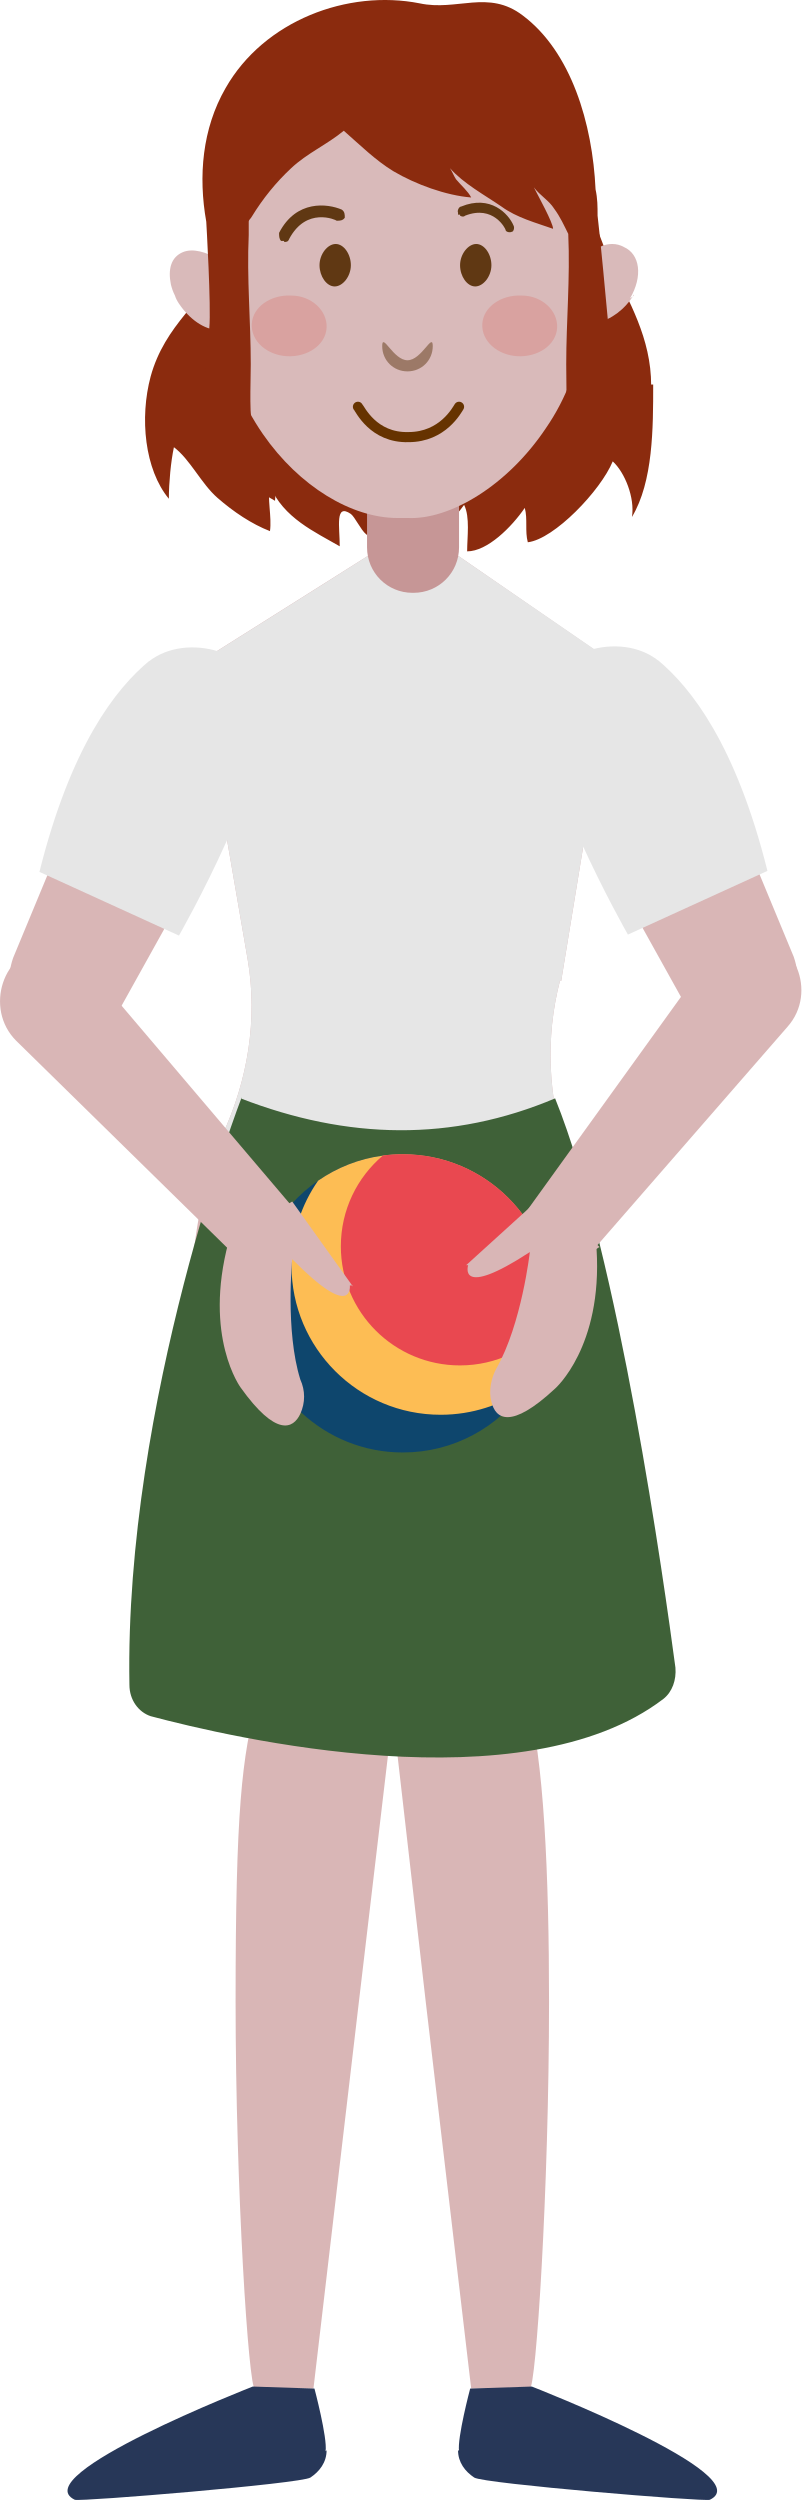
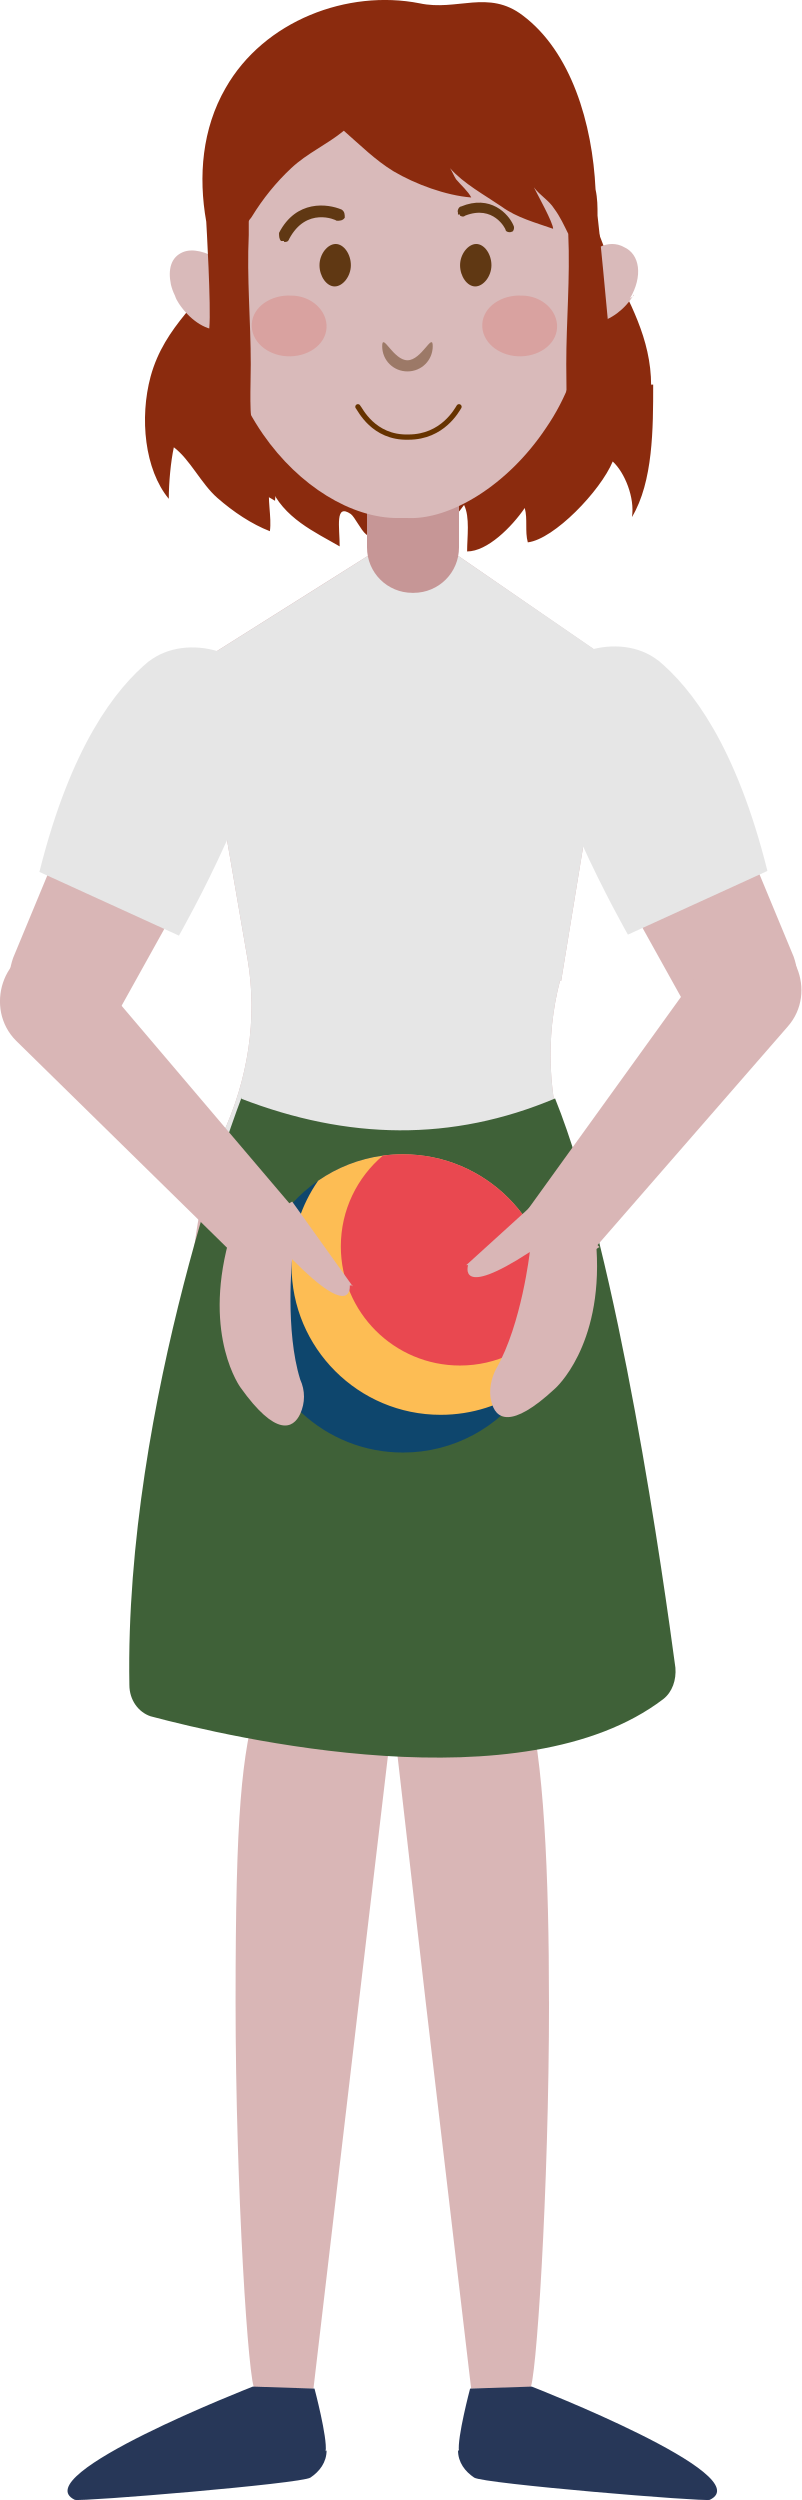
- <svg xmlns="http://www.w3.org/2000/svg" id="Ebene_2" data-name="Ebene 2" viewBox="0 0 79.25 247.25">
+ <svg xmlns="http://www.w3.org/2000/svg" id="Ebene_2" data-name="Ebene 2" viewBox="0 0 152.5 475.75">
  <defs>
    <style>
      .cls-1 {
        fill: #e94850;
      }

      .cls-2 {
        fill: #d9b6b6;
      }

      .cls-3 {
        fill: none;
        stroke: #630;
        stroke-linecap: round;
        stroke-miterlimit: 10;
      }

      .cls-4 {
        fill: #d9a2a0;
      }

      .cls-5 {
        fill: #d9baba;
      }

      .cls-6, .cls-7 {
        fill: #603813;
      }

      .cls-8 {
        fill: #fdbd54;
      }

      .cls-9 {
        fill: #8b2b0e;
      }

      .cls-10 {
        fill: #273758;
      }

      .cls-11 {
        fill: #0e466d;
      }

      .cls-12 {
        fill: #c69696;
      }

      .cls-7 {
        isolation: isolate;
        opacity: .5;
      }

      .cls-13 {
        fill: #e6e6e6;
      }

      .cls-14 {
        fill: #3f6138;
      }
    </style>
  </defs>
  <g id="Layer_1" data-name="Layer 1">
-     <g id="german-girl-rattle-down">
+     <g id="german-girl-ball">
      <g>
-         <path class="cls-2" d="M38.9,167.93v1.2l-3.4,28.8-4.5,38.3h-5.8c-.6,0-1.9-19.6-1.9-38.3s.6-24.3,2.2-30c0-3.7,3-6.7,6.7-6.7s6,2.4,6.6,5.5v1.2h.1Z" />
-         <path class="cls-10" d="M32.3,242.33c0,1.2-.7,2.1-1.6,2.7s-22.7,2.4-23.3,2.2c-5-2.4,17.6-11.2,17.6-11.2l6.1.2s1.3,4.9,1.1,6.2h0l.1-.1Z" />
-         <path class="cls-2" d="M33.2,174.73h0c-3.8.4-7.2-2.2-8-5.9l-6.7-34.7c-.4-5.1,3.4-9.5,8.5-10h0c5.1-.4,9.5,3.4,10,8.5l2,34.2c.3,4-1.8,7.5-5.7,7.9h-.1Z" />
+         <path class="cls-2" d="M74.85,323.13v2.31l-6.54,55.42-8.66,73.7h-11.16c-1.15,0-3.66-37.71-3.66-73.7s1.15-46.76,4.23-57.73c0-7.12,5.77-12.89,12.89-12.89s11.55,4.62,12.7,10.58v2.31h.19Z" />
+         <path class="cls-10" d="M62.15,466.29c0,2.31-1.35,4.04-3.08,5.2s-43.68,4.62-44.83,4.23c-9.62-4.62,33.87-21.55,33.87-21.55l11.74.38s2.5,9.43,2.12,11.93h0l.19-.19Z" />
+         <path class="cls-2" d="M63.88,336.22h0c-7.31.77-13.85-4.23-15.39-11.35l-12.89-66.77c-.77-9.81,6.54-18.28,16.36-19.24h0c9.81-.77,18.28,6.54,19.24,16.36l3.85,65.81c.58,7.7-3.46,14.43-10.97,15.2h-.19Z" />
      </g>
      <g>
-         <path class="cls-2" d="M54.3,197.93c0,18.7-1.3,38.3-1.9,38.3h-5.8l-4.5-38.3-3.3-28.8v-2.4c.6-3.1,3.3-5.5,6.6-5.5s6.7,3,6.7,6.7c1.7,5.7,2.2,17.7,2.2,30h0Z" />
-         <path class="cls-10" d="M45.3,242.33c0,1.2.7,2.1,1.6,2.7s22.7,2.4,23.3,2.2c5-2.4-17.6-11.2-17.6-11.2l-6.1.2s-1.3,4.9-1.1,6.2h0c0-.1-.1-.1-.1-.1h0Z" />
-         <path class="cls-2" d="M44.5,174.73h0c3.8.4,7.2-2.2,8-5.9l6.7-34.7c.4-5.1-3.4-9.5-8.5-10h0c-5.1-.4-9.5,3.4-10,8.5l-2,34.2c-.3,4,1.8,7.5,5.7,7.9h.1Z" />
+         <path class="cls-2" d="M104.48,380.86c0,35.98-2.5,73.7-3.66,73.7h-11.16l-8.66-73.7-6.35-55.42v-4.62c1.15-5.97,6.35-10.58,12.7-10.58s12.89,5.77,12.89,12.89c3.27,10.97,4.23,34.06,4.23,57.73h0Z" />
+         <path class="cls-10" d="M87.16,466.29c0,2.31,1.35,4.04,3.08,5.2s43.68,4.62,44.83,4.23c9.62-4.62-33.87-21.55-33.87-21.55l-11.74.38s-2.5,9.43-2.12,11.93h0c0-.19-.19-.19-.19-.19h0Z" />
+         <path class="cls-2" d="M85.62,336.22h0c7.31.77,13.85-4.23,15.39-11.35l12.89-66.77c.77-9.81-6.54-18.28-16.36-19.24h0c-9.81-.77-18.28,6.54-19.24,16.36l-3.85,65.81c-.58,7.7,3.46,14.43,10.97,15.2h.19Z" />
      </g>
-       <path class="cls-2" d="M55.4,96.93c-1.5,5.7-1.2,11.7.7,17.3.7,2.1,1.4,4.7,1.8,7.8.5,3,1.2,7.7,1.2,11.5l-18.9,7.5h-2.8l-18.9-7.2c0-5.2.7-12.8,2.1-17.6.4-1.4.9-2.8,1.4-4,2.5-5.4,3.5-11.4,2.5-17.3l-3.9-22.6-1.2-6.7,1.2-.7,15.7-9.9h9.1l14.2,9.8,1.1.7-1.1,6.5-4.1,25h0l-.1-.1Z" />
-       <path class="cls-13" d="M55.4,96.93c-1.5,5.7-1.2,11.7.7,17.3.7,2.1,1.4,4.7,1.8,7.8H20.6v-5.8c.4-1.4.9-2.8,1.4-4,2.5-5.4,3.5-11.4,2.5-17.3l-3.9-22.6-1.1-6.7,12.7-8,4.1-2.6h9.1l3.5,2.4,11.8,8.1-1.1,6.5-4.1,25h0l-.1-.1Z" />
-       <path class="cls-14" d="M23.9,108.53s-11.6,30-11.1,58.1c0,1.5.9,2.7,2.1,3.1,7.9,2.1,36.8,8.9,50.7-1.7.9-.7,1.3-1.9,1.2-3.1-1.1-8.2-5.6-40.7-11.9-56.3-10.2,4.3-20.5,4.1-31.1,0h.1v-.1Z" />
+       <path class="cls-2" d="M106.6,186.51c-2.89,10.97-2.31,22.51,1.35,33.29,1.35,4.04,2.69,9.04,3.46,15.01.96,5.77,2.31,14.82,2.31,22.13l-36.37,14.43h-5.39l-36.37-13.85c0-10.01,1.35-24.63,4.04-33.87.77-2.69,1.73-5.39,2.69-7.7,4.81-10.39,6.73-21.94,4.81-33.29l-7.5-43.49-2.31-12.89,2.31-1.35,30.21-19.05h17.51l27.32,18.86,2.12,1.35-2.12,12.51-7.89,48.11h0l-.19-.19Z" />
+       <path class="cls-13" d="M106.6,186.51c-2.89,10.97-2.31,22.51,1.35,33.29,1.35,4.04,2.69,9.04,3.46,15.01H39.63v-11.16c.77-2.69,1.73-5.39,2.69-7.7,4.81-10.39,6.73-21.94,4.81-33.29l-7.5-43.49-2.12-12.89,24.44-15.39,7.89-5h17.51l6.73,4.62,22.71,15.59-2.12,12.51-7.89,48.11h0l-.19-.19Z" />
+       <path class="cls-14" d="M45.98,208.84s-22.32,57.73-21.36,111.8c0,2.89,1.73,5.2,4.04,5.97,15.2,4.04,70.81,17.13,97.56-3.27,1.73-1.35,2.5-3.66,2.31-5.97-2.12-15.78-10.78-78.32-22.9-108.33-19.63,8.27-39.45,7.89-59.84,0h.19v-.19Z" />
      <g>
-         <path class="cls-9" d="M64.4,38.13c0-4.7-2.2-8.3-4-12.1-.8-1.7-1.6-4.7-2.8-6-1.6-1.7-5.4-.9-7.4-1-7.4-.3-14.8.2-22.2,1.1-2.3.3-3.7-.6-4.6,2.7-.6,2.1-1,2.9-1,2.9-2.3,4-6.1,6.4-7.5,11.5-1.1,4.1-.6,9.2,1.8,12.1,0-1.6.2-3.7.5-5.1,1.6,1.2,2.7,3.6,4.3,5s3.4,2.6,5.2,3.3c.2-1.4-.3-3.3,0-4.5,1.3,3.2,4.5,4.6,6.9,6,0-1.9-.5-4.3,1.1-3.2.4.3,1,1.6,1.5,2s1.1.8,1.7,1.1c1.8,1.1,2.6,1.4,4.3,0,1.2-1.1,2.7-2.6,3.7-4,.6,1.2.3,3.2.3,4.6,2,0,4.4-2.4,5.7-4.3.3,1.1,0,2.3.3,3.4,2.6-.3,7.2-5.1,8.4-8,1.2,1.1,2.2,3.6,1.9,5.5,2.1-3.5,2.1-8.8,2.1-13.1h-.2v.1Z" />
-         <path class="cls-12" d="M40.8,58.63h0c-2.5,0-4.5-2-4.5-4.5v-6.7h9.1v6.7c0,2.5-2,4.5-4.5,4.5h-.1Z" />
-         <path class="cls-5" d="M62.7,29.13c-.9,1.5-2.3,2.5-3.7,2.8h-1.2c-.4,3.9-1.8,7.5-3.8,10.4-3.8,5.7-9.5,9.1-13.7,8.9h-1c-4.5,0-9.7-3.1-13.3-8.3-2-2.9-3.5-6.4-4.1-10.3h-.3c-1.4,0-2.9-1.1-3.9-2.6-.2-.3-.3-.5-.4-.8-.2-.4-.3-.7-.4-1.1h0c-.3-1.5,0-2.7,1.2-3.2h0c1-.4,2.3,0,3.5.7.9-11.9,8.3-22.4,17.5-22.6,2.8,0,5.5.8,7.9,2.3,2.3,1.4,4.3,3.6,6,6.3h0c2.4,3.9,4.1,8.9,4.6,13.9h0c.5-.5,1.1-.9,1.7-1.1.8-.4,1.7-.4,2.4,0,1.6.7,1.9,2.9.6,5.1l.4-.3h0v-.1Z" />
-         <path class="cls-9" d="M60.2,32.53c-.3-3.2-.8-8.7-1.1-11.2,0-.9,0-1.7-.2-2.6-.3-6.5-2.4-13.6-7.2-17.2-3.4-2.6-6.5-.4-10.2-1.2-7.1-1.4-15.4,1.7-19.2,8.4-2.3,4-2.7,8.7-1.9,13.2,0,0,.5,8.5.3,10.5-.3,3.4-1.2,9.6.9,12.6,1,1.4,4.1,3.7,5.6,4.5.3-2.2-1.7-4.2-2.1-6.3-.5-2.3-.3-4.8-.3-7.2,0-4.3-.4-8.5-.2-12.8v-1.3c0-.2.2-.3.3-.5,1.1-1.8,2.4-3.4,3.9-4.8,1.6-1.5,3.5-2.3,5.2-3.7,1.6,1.4,3.1,2.9,4.9,4,2.2,1.3,5.2,2.4,7.7,2.6-.3-.6-1-1.2-1.5-1.8-.2-.3-.4-.8-.6-1.1,1.3,1.5,3.5,2.7,5.1,3.8,1.5,1.1,3.4,1.6,5.1,2.2,0-.6-1.5-3.3-1.9-4.1.6.8,1.5,1.3,2,2.1.6.8,1,1.7,1.4,2.5h0c.2,4.4-.2,8.6-.2,12.9s.2,4.9-.3,7.2c-.5,2.1-2.5,4.1-2.1,6.3,1.5-.8,4.6-3.1,5.6-4.5,2.1-2.9,1.2-9.2.9-12.6h0l.1.1Z" />
+         <path class="cls-9" d="M123.91,73.37c0-9.04-4.23-15.97-7.7-23.28-1.54-3.27-3.08-9.04-5.39-11.55-3.08-3.27-10.39-1.73-14.24-1.92-14.24-.58-28.48.38-42.72,2.12-4.43.58-7.12-1.15-8.85,5.2-1.15,4.04-1.92,5.58-1.92,5.58-4.43,7.7-11.74,12.31-14.43,22.13-2.12,7.89-1.15,17.7,3.46,23.28,0-3.08.38-7.12.96-9.81,3.08,2.31,5.2,6.93,8.27,9.62s6.54,5,10.01,6.35c.38-2.69-.58-6.35,0-8.66,2.5,6.16,8.66,8.85,13.28,11.55,0-3.66-.96-8.27,2.12-6.16.77.58,1.92,3.08,2.89,3.85s2.12,1.54,3.27,2.12c3.46,2.12,5,2.69,8.27,0,2.31-2.12,5.2-5,7.12-7.7,1.15,2.31.58,6.16.58,8.85,3.85,0,8.47-4.62,10.97-8.27.58,2.12,0,4.43.58,6.54,5-.58,13.85-9.81,16.16-15.39,2.31,2.12,4.23,6.93,3.66,10.58,4.04-6.73,4.04-16.93,4.04-25.21h-.38v.19Z" />
+         <path class="cls-12" d="M78.5,112.82h0c-4.81,0-8.66-3.85-8.66-8.66v-12.89h17.51v12.89c0,4.81-3.85,8.66-8.66,8.66h-.19Z" />
+         <path class="cls-5" d="M120.64,56.05c-1.73,2.89-4.43,4.81-7.12,5.39h-2.31c-.77,7.5-3.46,14.43-7.31,20.01-7.31,10.97-18.28,17.51-26.36,17.13h-1.92c-8.66,0-18.66-5.97-25.59-15.97-3.85-5.58-6.73-12.31-7.89-19.82h-.58c-2.69,0-5.58-2.12-7.5-5-.38-.58-.58-.96-.77-1.54-.38-.77-.58-1.35-.77-2.12h0c-.58-2.89,0-5.2,2.31-6.16h0c1.92-.77,4.43,0,6.73,1.35,1.73-22.9,15.97-43.1,33.67-43.49,5.39,0,10.58,1.54,15.2,4.43,4.43,2.69,8.27,6.93,11.55,12.12h0c4.62,7.5,7.89,17.13,8.85,26.75h0c.96-.96,2.12-1.73,3.27-2.12,1.54-.77,3.27-.77,4.62,0,3.08,1.35,3.66,5.58,1.15,9.81l.77-.58h0v-.19Z" />
+         <path class="cls-9" d="M115.83,62.59c-.58-6.16-1.54-16.74-2.12-21.55,0-1.73,0-3.27-.38-5-.58-12.51-4.62-26.17-13.85-33.1-6.54-5-12.51-.77-19.63-2.31-13.66-2.69-29.63,3.27-36.94,16.16-4.43,7.7-5.2,16.74-3.66,25.4,0,0,.96,16.36.58,20.2-.58,6.54-2.31,18.47,1.73,24.25,1.92,2.69,7.89,7.12,10.78,8.66.58-4.23-3.27-8.08-4.04-12.12-.96-4.43-.58-9.24-.58-13.85,0-8.27-.77-16.36-.38-24.63v-2.5c0-.38.38-.58.58-.96,2.12-3.46,4.62-6.54,7.5-9.24,3.08-2.89,6.73-4.43,10.01-7.12,3.08,2.69,5.97,5.58,9.43,7.7,4.23,2.5,10.01,4.62,14.82,5-.58-1.15-1.92-2.31-2.89-3.46-.38-.58-.77-1.54-1.15-2.12,2.5,2.89,6.73,5.2,9.81,7.31,2.89,2.12,6.54,3.08,9.81,4.23,0-1.15-2.89-6.35-3.66-7.89,1.15,1.54,2.89,2.5,3.85,4.04,1.15,1.54,1.92,3.27,2.69,4.81h0c.38,8.47-.38,16.55-.38,24.82s.38,9.43-.58,13.85c-.96,4.04-4.81,7.89-4.04,12.12,2.89-1.54,8.85-5.97,10.78-8.66,4.04-5.58,2.31-17.7,1.73-24.25h0l.19.19Z" />
        <g>
-           <path class="cls-6" d="M28.1,23.93c.2,0,.4,0,.5-.3,1.7-3.2,4.6-1.9,4.7-1.8.3,0,.6,0,.8-.3,0-.3,0-.6-.3-.8-1.4-.6-4.5-1-6.2,2.3,0,.3,0,.6.2.8h.3v.1Z" />
-           <path class="cls-6" d="M45.5,21.33s.3.2.5,0c2.8-1.1,4,1.3,4,1.4,0,.2.4.3.6.2.2,0,.3-.4.2-.6-.5-1.2-2.3-3.1-5.2-1.9-.2,0-.4.4-.3.6v.2h.2v.1Z" />
-           <path class="cls-6" d="M31.6,26.23c0,1.1.7,2.1,1.5,2.1s1.6-1,1.6-2.1-.7-2.1-1.5-2.1-1.6,1-1.6,2.1Z" />
-           <path class="cls-6" d="M45.5,26.23c0,1.1.7,2.1,1.5,2.1s1.6-1,1.6-2.1-.7-2.1-1.5-2.1-1.6,1-1.6,2.1Z" />
-           <path class="cls-3" d="M35.4,40.23c.2.2,1.5,3.1,5,3,3.4,0,4.8-2.7,5-3" />
-           <path class="cls-7" d="M42.8,34.23c0,1.4-1.1,2.5-2.5,2.5s-2.5-1.1-2.5-2.5,1.1,1.4,2.5,1.4,2.5-2.8,2.5-1.4Z" />
-           <path class="cls-4" d="M51.6,29.23c2,0,3.6,1.5,3.5,3.2s-1.9,2.9-3.9,2.8-3.6-1.5-3.5-3.2,1.9-2.9,3.9-2.8Z" />
-           <path class="cls-4" d="M28.8,29.23c2,0,3.6,1.5,3.5,3.2s-1.9,2.9-3.9,2.8-3.6-1.5-3.5-3.2,1.9-2.9,3.9-2.8Z" />
+           <path class="cls-6" d="M54.07,46.05c.38,0,.77,0,.96-.58,3.27-6.16,8.85-3.66,9.04-3.46.58,0,1.15,0,1.54-.58,0-.58,0-1.15-.58-1.54-2.69-1.15-8.66-1.92-11.93,4.43,0,.58,0,1.15.38,1.54h.58v.19Z" />
+           <path class="cls-6" d="M87.55,41.04s.58.38.96,0c5.39-2.12,7.7,2.5,7.7,2.69,0,.38.77.58,1.15.38.38,0,.58-.77.38-1.15-.96-2.31-4.43-5.97-10.01-3.66-.38,0-.77.77-.58,1.15v.38h.38v.19Z" />
+           <path class="cls-6" d="M60.8,50.47c0,2.12,1.35,4.04,2.89,4.04s3.08-1.92,3.08-4.04-1.35-4.04-2.89-4.04-3.08,1.92-3.08,4.04Z" />
+           <path class="cls-6" d="M87.55,50.47c0,2.12,1.35,4.04,2.89,4.04s3.08-1.92,3.08-4.04-1.35-4.04-2.89-4.04-3.08,1.92-3.08,4.04Z" />
+           <path class="cls-3" d="M68.11,77.41c.38.38,2.89,5.97,9.62,5.77,6.54,0,9.24-5.2,9.62-5.77" />
+           <path class="cls-7" d="M82.35,65.87c0,2.69-2.12,4.81-4.81,4.81s-4.81-2.12-4.81-4.81,2.12,2.69,4.81,2.69,4.81-5.39,4.81-2.69Z" />
+           <path class="cls-4" d="M99.28,56.25c3.85,0,6.93,2.89,6.73,6.16s-3.66,5.58-7.5,5.39-6.93-2.89-6.73-6.16,3.66-5.58,7.5-5.39Z" />
+           <path class="cls-4" d="M55.41,56.25c3.85,0,6.93,2.89,6.73,6.16s-3.66,5.58-7.5,5.39-6.93-2.89-6.73-6.16,3.66-5.58,7.5-5.39Z" />
        </g>
      </g>
      <g>
-         <path class="cls-11" d="M54.6,128.9c0,.67-.05,1.34-.14,1.99-.32,2.36-1.19,4.54-2.49,6.41-2.66,3.84-7.1,6.35-12.13,6.35-3.87,0-7.38-1.49-10.01-3.92-2.91-2.7-4.74-6.55-4.74-10.83,0-5.03,2.52-9.47,6.36-12.13,1.87-1.29,4.04-2.17,6.4-2.48.65-.09,1.31-.13,1.98-.13,7.11,0,13.04,5.03,14.44,11.72.2.98.31,1.99.31,3.03Z" />
-         <path class="cls-8" d="M54.6,128.9c0,.67-.05,1.34-.14,1.99-.32,2.36-1.19,4.54-2.49,6.41-2.38,1.65-5.27,2.62-8.39,2.62-8.15,0-14.75-6.6-14.75-14.75,0-3.12.97-6.02,2.63-8.4,1.87-1.29,4.04-2.17,6.4-2.48.65-.09,1.31-.13,1.98-.13,8.15,0,14.75,6.6,14.75,14.75Z" />
-         <path class="cls-1" d="M54.6,128.9c0,.67-.05,1.34-.14,1.99-2.16,2.54-5.38,4.15-8.97,4.15-6.51,0-11.78-5.27-11.78-11.78,0-3.6,1.61-6.82,4.16-8.98.65-.09,1.31-.13,1.98-.13,8.15,0,14.75,6.6,14.75,14.75Z" />
+         <path class="cls-11" d="M105.06,248.04c0,1.3-.09,2.58-.26,3.83-.61,4.54-2.29,8.74-4.79,12.33-5.13,7.38-13.66,12.22-23.33,12.22-7.44,0-14.2-2.86-19.26-7.54-5.6-5.19-9.12-12.61-9.12-20.85,0-9.68,4.85-18.23,12.24-23.35,3.59-2.49,7.78-4.17,12.32-4.78,1.25-.17,2.52-.25,3.82-.25,13.67,0,25.09,9.67,27.78,22.55.39,1.88.6,3.83.6,5.83Z" />
+         <path class="cls-8" d="M105.06,248.04c0,1.3-.09,2.58-.26,3.83-.61,4.54-2.29,8.74-4.79,12.33-4.58,3.18-10.15,5.04-16.15,5.04-15.67,0-28.38-12.71-28.38-28.38,0-6.01,1.87-11.58,5.06-16.17,3.59-2.49,7.78-4.17,12.32-4.78,1.25-.17,2.52-.25,3.82-.25,15.67,0,28.38,12.71,28.38,28.38Z" />
+         <path class="cls-1" d="M105.06,248.04c0,1.3-.09,2.58-.26,3.83-4.16,4.89-10.35,7.99-17.27,7.99-12.52,0-22.67-10.15-22.67-22.67,0-6.93,3.11-13.12,8-17.28,1.25-.17,2.52-.25,3.82-.25,15.67,0,28.38,12.71,28.38,28.38Z" />
      </g>
      <g>
-         <path class="cls-2" d="M6.4,103.23h0c-4-.2-6.5-4.5-5.1-8.5l10.2-24.6c1.5-3.9,5.6-5.9,9.3-4.4h0c4.3,1.7,6.1,7.2,3.7,11.3l-12.9,23.2c-1.1,2-3.2,3.1-5.3,3h.1Z" />
-         <path class="cls-13" d="M14.8,65.33c-3.4,2.8-7.8,8.5-10.9,20.9l13.8,6.3s9.7-17,8.5-23.5c-.8-4.5-7.7-6.6-11.5-3.6h0l.1-.1Z" />
-         <path class="cls-2" d="M4.5,93.53h0c1.6,0,3,.5,4.1,1.9l20.3,23.9-6.1,4.4L1.6,102.93c-3.2-3.2-1.3-9,3.1-9.3h-.2v-.1Z" />
-         <path class="cls-2" d="M34.9,127.23l-6-8.4-6.5,3.8s0,.2.2.2c-2.5,9.4,1.2,14.4,1.2,14.4,3.5,4.9,5.2,4.1,5.9,2.6.5-1.1.5-2.3,0-3.4-1.5-4.8-.8-11.9-.8-11.9,6.1,6.2,5.7,2.6,5.7,2.6h.3v.1Z" />
+         <path class="cls-2" d="M12.31,198.64h0c-7.7-.38-12.51-8.66-9.81-16.36l19.63-47.34c2.89-7.5,10.78-11.35,17.9-8.47h0c8.27,3.27,11.74,13.85,7.12,21.74l-24.82,44.64c-2.12,3.85-6.16,5.97-10.2,5.77h.19Z" />
+         <path class="cls-13" d="M28.47,125.71c-6.54,5.39-15.01,16.36-20.97,40.22l26.55,12.12s18.66-32.71,16.36-45.22c-1.54-8.66-14.82-12.7-22.13-6.93h0l.19-.19Z" />
+         <path class="cls-2" d="M8.65,179.97h0c3.08,0,5.77.96,7.89,3.66l39.06,45.99-11.74,8.47L3.07,198.06c-6.16-6.16-2.5-17.32,5.97-17.9h-.38v-.19Z" />
+         <path class="cls-2" d="M67.15,244.82l-11.55-16.16-12.51,7.31s0,.38.38.38c-4.81,18.09,2.31,27.71,2.31,27.71,6.73,9.43,10.01,7.89,11.35,5,.96-2.12.96-4.43,0-6.54-2.89-9.24-1.54-22.9-1.54-22.9,11.74,11.93,10.97,5,10.97,5h.58v.19Z" />
      </g>
      <g>
-         <path class="cls-2" d="M73.4,103.13h0c4-.2,6.5-4.5,5.1-8.5l-10.2-24.6c-1.5-3.9-5.6-5.9-9.3-4.4h0c-4.3,1.7-6.1,7.2-3.7,11.3l12.9,23.2c1.1,2,3.2,3.1,5.3,3h-.1Z" />
-         <path class="cls-13" d="M65,65.23c3.4,2.8,7.8,8.5,10.9,20.9l-13.8,6.3s-9.7-17-8.5-23.5c.8-4.5,7.7-6.6,11.5-3.6h0l-.1-.1Z" />
-         <path class="cls-2" d="M74.1,92.53h0c-1.6,0-2.9.8-3.9,2.1l-18.3,25.4,6.5,3.9,19.5-22.4c3-3.4.7-9-3.7-9h-.1Z" />
-         <path class="cls-2" d="M46.1,125.13l7.6-6.9,5.6,5.1s-.2.1-.3.2c.6,9.7-4.1,13.8-4.1,13.8-4.4,4.1-5.9,3-6.3,1.3-.3-1.1,0-2.4.5-3.3,2.5-4.4,3.3-11.5,3.3-11.5-7.2,4.7-6.1,1.3-6.1,1.3h-.2Z" />
+         <path class="cls-2" d="M141.23,198.44h0c7.7-.38,12.51-8.66,9.81-16.36l-19.63-47.34c-2.89-7.5-10.78-11.35-17.9-8.47h0c-8.27,3.27-11.74,13.85-7.12,21.74l24.82,44.64c2.12,3.85,6.16,5.97,10.2,5.77h-.19Z" />
+         <path class="cls-13" d="M125.07,125.52c6.54,5.39,15.01,16.36,20.97,40.22l-26.55,12.12s-18.66-32.71-16.36-45.22c1.54-8.66,14.82-12.7,22.13-6.93h0l-.19-.19Z" />
+         <path class="cls-2" d="M142.58,178.05h0c-3.08,0-5.58,1.54-7.5,4.04l-35.21,48.87,12.51,7.5,37.52-43.1c5.77-6.54,1.35-17.32-7.12-17.32h-.19Z" />
+         <path class="cls-2" d="M88.7,240.78l14.62-13.28,10.78,9.81s-.38.19-.58.38c1.15,18.66-7.89,26.55-7.89,26.55-8.47,7.89-11.35,5.77-12.12,2.5-.58-2.12,0-4.62.96-6.35,4.81-8.47,6.35-22.13,6.35-22.13-13.85,9.04-11.74,2.5-11.74,2.5h-.38Z" />
      </g>
    </g>
  </g>
</svg>
